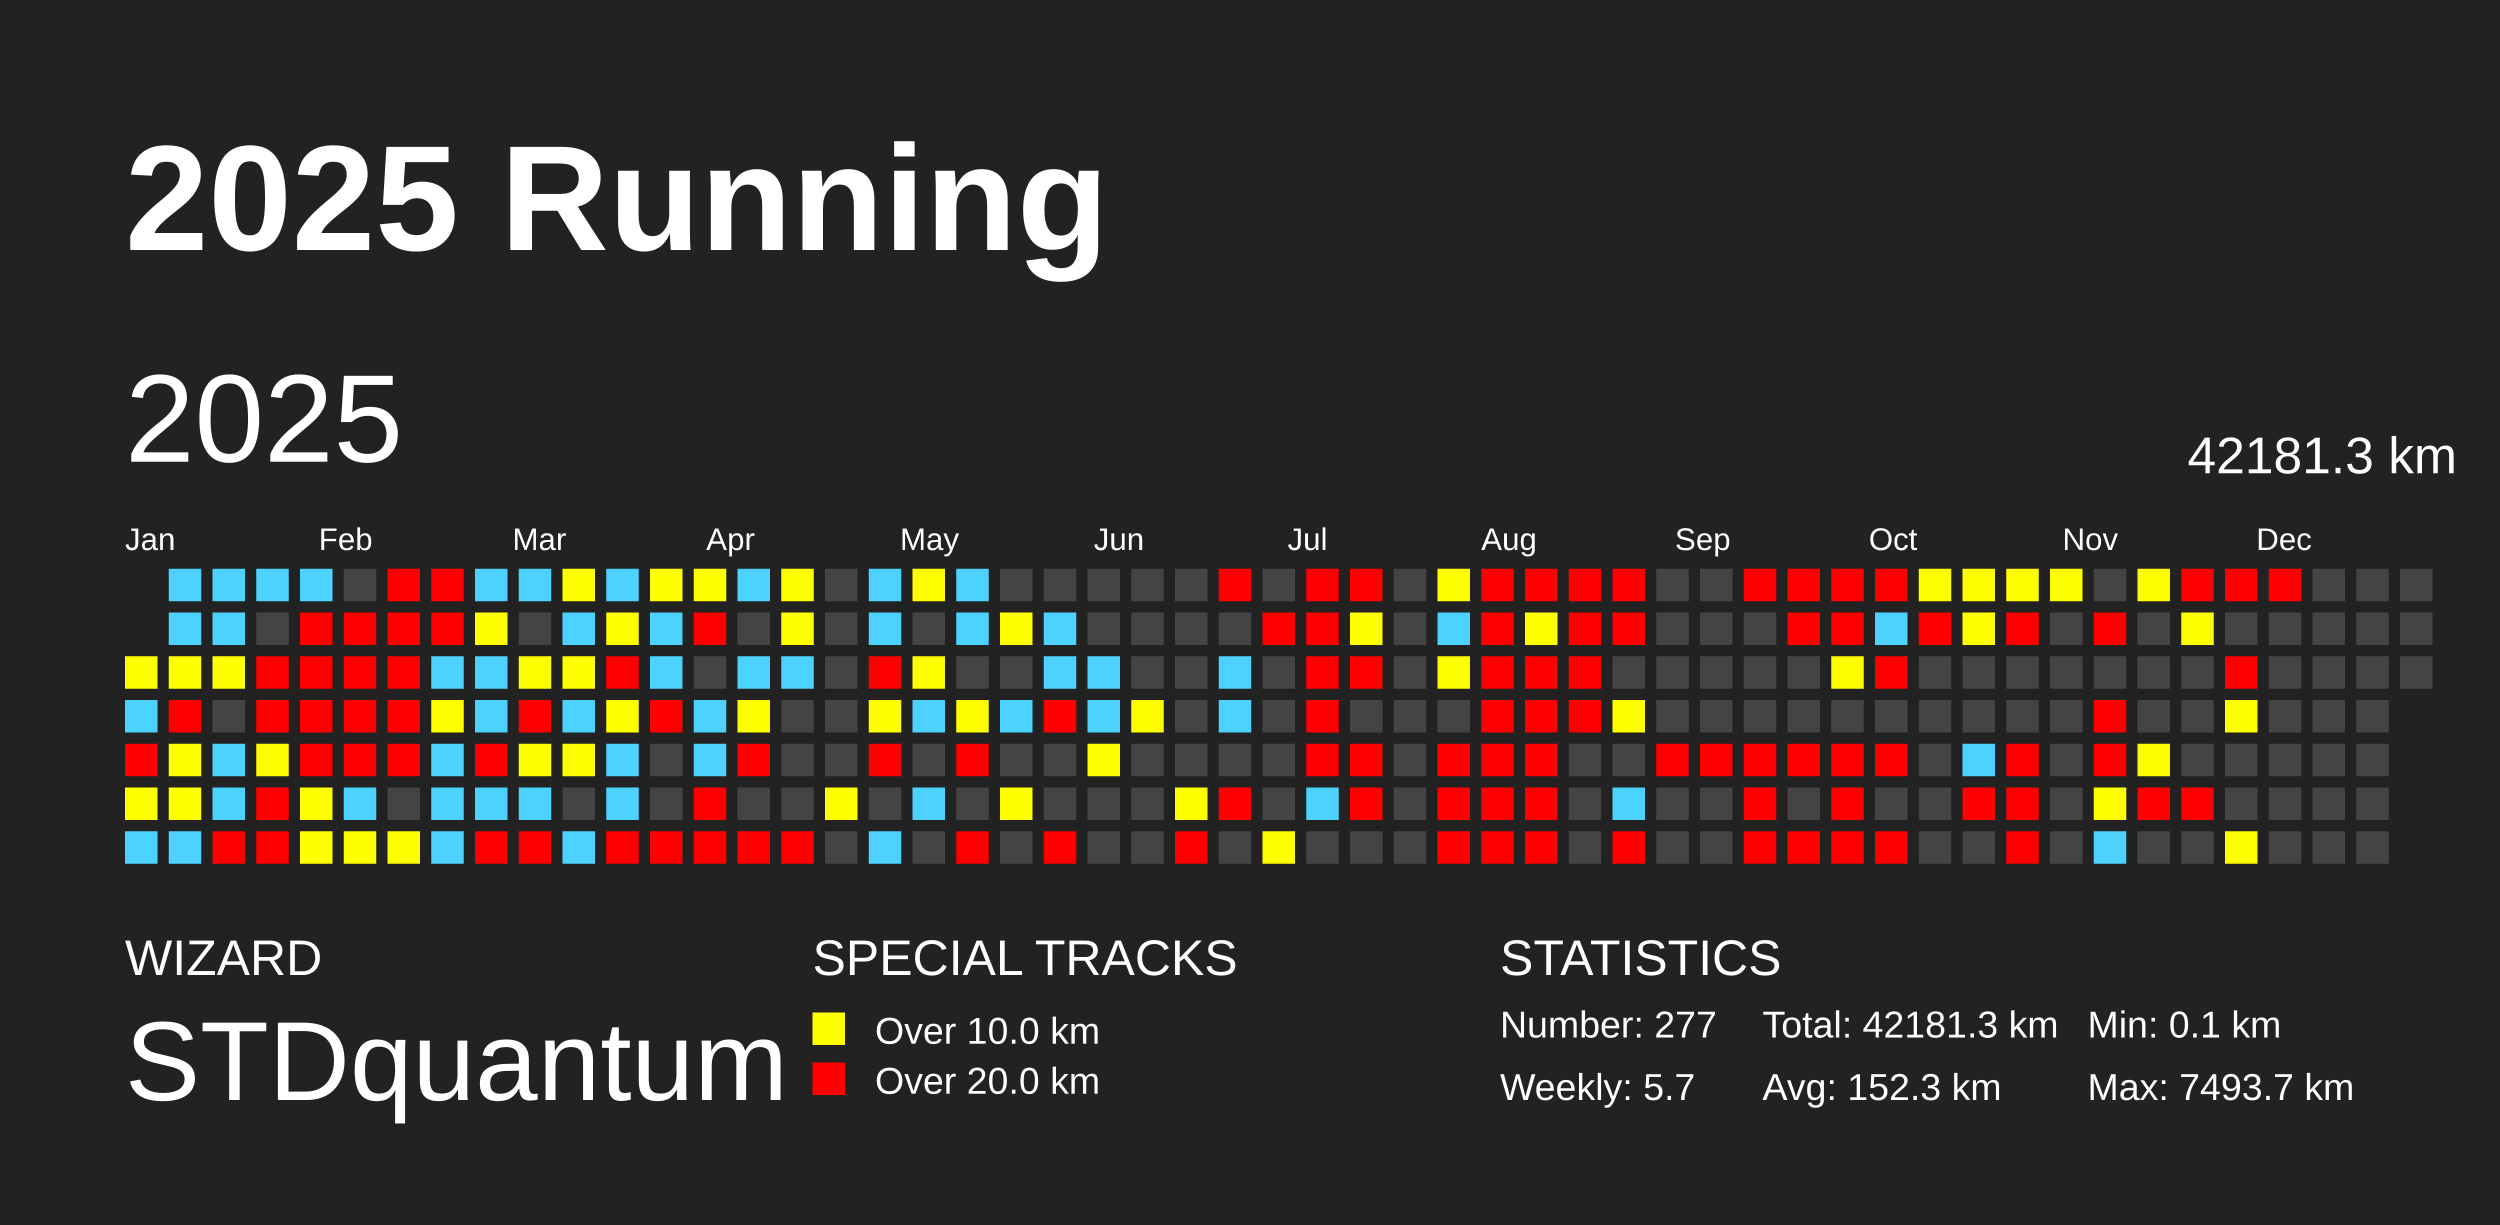
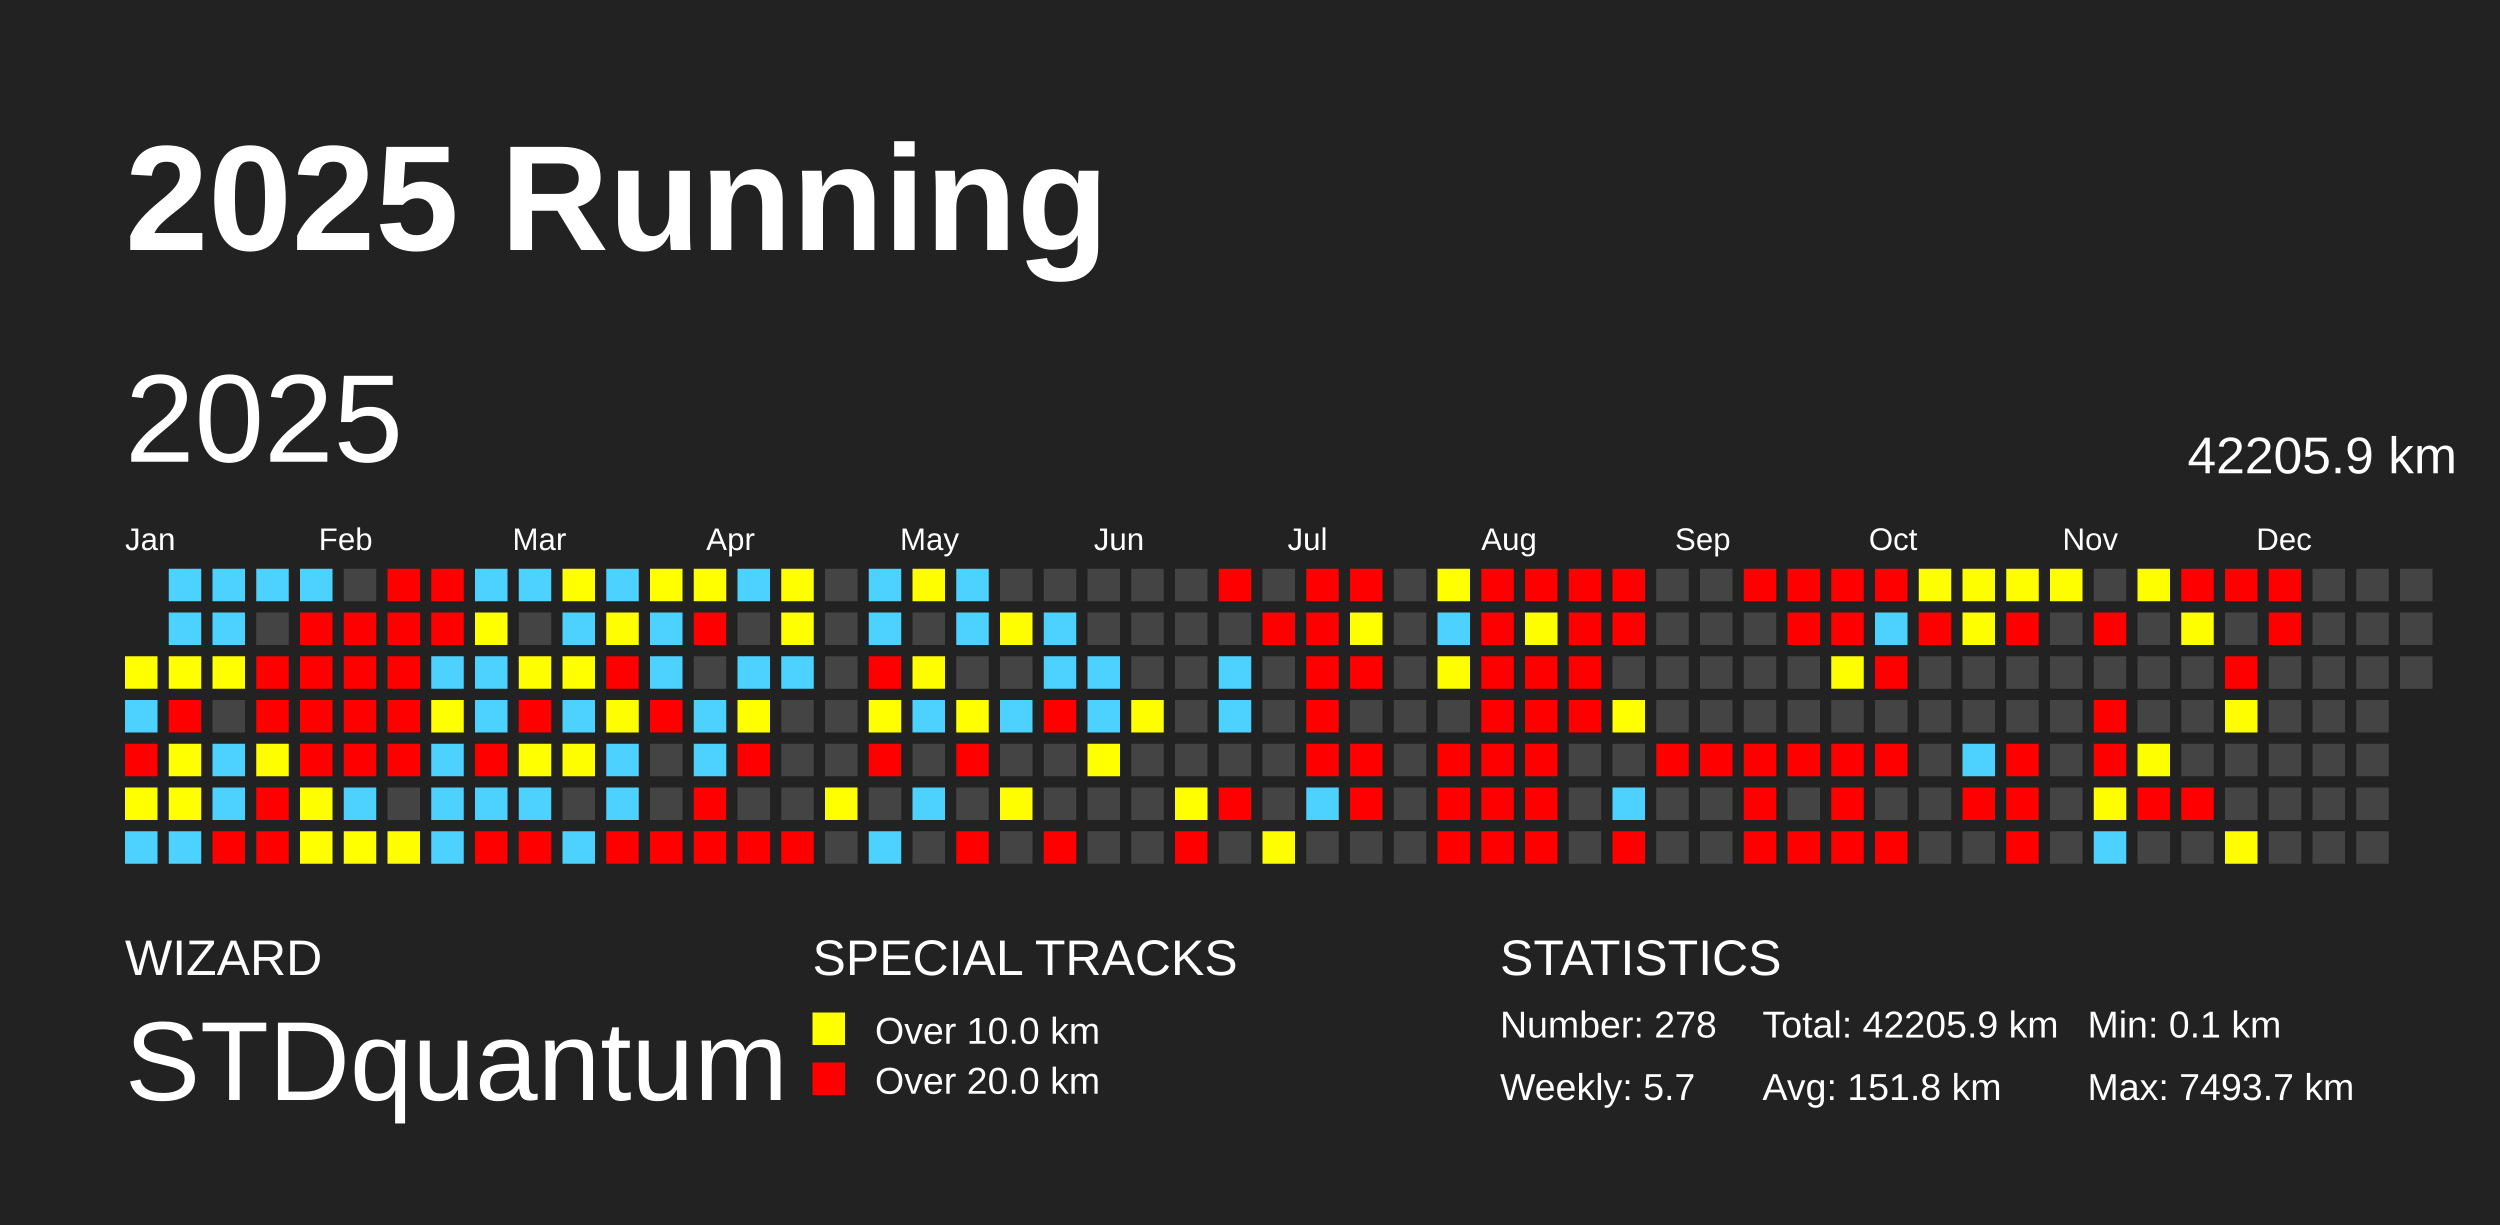
<svg xmlns="http://www.w3.org/2000/svg" baseProfile="full" height="98mm" version="1.1" viewBox="0,0,200,98" width="200mm">
  <defs />
  <rect fill="#222222" height="98" width="200" x="0" y="0" />
  <text fill="#FFFFFF" style="font-size:12px; font-family:Arial; font-weight:bold;" x="10" y="20">2025 Running</text>
  <text fill="#FFFFFF" style="font-size:4px; font-family:Arial" x="10" y="78">WIZARD</text>
  <text fill="#FFFFFF" style="font-size:9px; font-family:Arial" x="10" y="88">STDquantum</text>
  <text fill="#FFFFFF" style="font-size:4px; font-family:Arial" x="65" y="78">SPECIAL TRACKS</text>
  <rect fill="yellow" height="2.6" width="2.6" x="65" y="81" />
  <text fill="#FFFFFF" style="font-size:3px; font-family:Arial" x="70" y="83.5">Over 10.0 km</text>
  <rect fill="red" height="2.6" width="2.6" x="65" y="85" />
  <text fill="#FFFFFF" style="font-size:3px; font-family:Arial" x="70" y="87.5">Over 20.0 km</text>
  <text fill="#FFFFFF" style="font-size:4px; font-family:Arial" x="120" y="78">STATISTICS</text>
-   <text fill="#FFFFFF" style="font-size:3px; font-family:Arial" x="120" y="83">Number: 277</text>
+   <text fill="#FFFFFF" style="font-size:3px; font-family:Arial" x="120" y="83">Number: 278</text>
  <text fill="#FFFFFF" style="font-size:3px; font-family:Arial" x="120" y="88">Weekly: 5.7</text>
-   <text fill="#FFFFFF" style="font-size:3px; font-family:Arial" x="141" y="83">Total: 42181.3 km</text>
-   <text fill="#FFFFFF" style="font-size:3px; font-family:Arial" x="141" y="88">Avg: 152.3 km</text>
+   <text fill="#FFFFFF" style="font-size:3px; font-family:Arial" x="141" y="83">Total: 42205.9 km</text>
+   <text fill="#FFFFFF" style="font-size:3px; font-family:Arial" x="141" y="88">Avg: 151.8 km</text>
  <text fill="#FFFFFF" style="font-size:3px; font-family:Arial" x="167" y="83">Min: 0.1 km</text>
  <text fill="#FFFFFF" style="font-size:3px; font-family:Arial" x="167" y="88">Max: 7493.7 km</text>
  <text dominant-baseline="hanging" fill="#FFFFFF" style="font-size:10.0px; font-family:Arial;" x="10" y="30">2025</text>
-   <text dominant-baseline="hanging" fill="#FFFFFF" style="font-size:4.125px; font-family:Arial;" x="175" y="35">42181.3 km</text>
+   <text dominant-baseline="hanging" fill="#FFFFFF" style="font-size:4.125px; font-family:Arial;" x="175" y="35">42205.9 km</text>
  <text fill="#FFFFFF" style="font-size:2.5px; font-family:Arial" x="10.0" y="44">Jan</text>
  <text fill="#FFFFFF" style="font-size:2.5px; font-family:Arial" x="25.5" y="44">Feb</text>
  <text fill="#FFFFFF" style="font-size:2.5px; font-family:Arial" x="41.0" y="44">Mar</text>
  <text fill="#FFFFFF" style="font-size:2.5px; font-family:Arial" x="56.5" y="44">Apr</text>
  <text fill="#FFFFFF" style="font-size:2.5px; font-family:Arial" x="72.0" y="44">May</text>
  <text fill="#FFFFFF" style="font-size:2.5px; font-family:Arial" x="87.5" y="44">Jun</text>
  <text fill="#FFFFFF" style="font-size:2.5px; font-family:Arial" x="103.0" y="44">Jul</text>
  <text fill="#FFFFFF" style="font-size:2.5px; font-family:Arial" x="118.5" y="44">Aug</text>
  <text fill="#FFFFFF" style="font-size:2.5px; font-family:Arial" x="134.0" y="44">Sep</text>
  <text fill="#FFFFFF" style="font-size:2.5px; font-family:Arial" x="149.5" y="44">Oct</text>
  <text fill="#FFFFFF" style="font-size:2.5px; font-family:Arial" x="165.0" y="44">Nov</text>
  <text fill="#FFFFFF" style="font-size:2.5px; font-family:Arial" x="180.5" y="44">Dec</text>
  <rect fill="#ffff00" height="2.6" width="2.6" x="10.0" y="52.5" />
  <rect fill="#4dd2ff" height="2.6" width="2.6" x="10.0" y="56.0" />
  <rect fill="red" height="2.6" width="2.6" x="10.0" y="59.5" />
  <rect fill="#ffff00" height="2.6" width="2.6" x="10.0" y="63.0" />
  <rect fill="#4dd2ff" height="2.6" width="2.6" x="10.0" y="66.5" />
  <rect fill="#4dd2ff" height="2.6" width="2.6" x="13.5" y="45.5" />
  <rect fill="#4dd2ff" height="2.6" width="2.6" x="13.5" y="49.0" />
  <rect fill="#ffff00" height="2.6" width="2.6" x="13.5" y="52.5" />
  <rect fill="red" height="2.6" width="2.6" x="13.5" y="56.0" />
  <rect fill="#ffff00" height="2.6" width="2.6" x="13.5" y="59.5" />
  <rect fill="#ffff00" height="2.6" width="2.6" x="13.5" y="63.0" />
  <rect fill="#4dd2ff" height="2.6" width="2.6" x="13.5" y="66.5" />
  <rect fill="#4dd2ff" height="2.6" width="2.6" x="17.0" y="45.5" />
  <rect fill="#4dd2ff" height="2.6" width="2.6" x="17.0" y="49.0" />
  <rect fill="#ffff00" height="2.6" width="2.6" x="17.0" y="52.5" />
  <rect fill="#444444" height="2.6" width="2.6" x="17.0" y="56.0" />
  <rect fill="#4dd2ff" height="2.6" width="2.6" x="17.0" y="59.5" />
  <rect fill="#4dd2ff" height="2.6" width="2.6" x="17.0" y="63.0" />
  <rect fill="red" height="2.6" width="2.6" x="17.0" y="66.5" />
  <rect fill="#4dd2ff" height="2.6" width="2.6" x="20.5" y="45.5" />
  <rect fill="#444444" height="2.6" width="2.6" x="20.5" y="49.0" />
  <rect fill="red" height="2.6" width="2.6" x="20.5" y="52.5" />
  <rect fill="red" height="2.6" width="2.6" x="20.5" y="56.0" />
  <rect fill="#fffe00" height="2.6" width="2.6" x="20.5" y="59.5" />
  <rect fill="red" height="2.6" width="2.6" x="20.5" y="63.0" />
  <rect fill="red" height="2.6" width="2.6" x="20.5" y="66.5" />
  <rect fill="#4dd2ff" height="2.6" width="2.6" x="24.0" y="45.5" />
  <rect fill="red" height="2.6" width="2.6" x="24.0" y="49.0" />
  <rect fill="red" height="2.6" width="2.6" x="24.0" y="52.5" />
  <rect fill="red" height="2.6" width="2.6" x="24.0" y="56.0" />
  <rect fill="red" height="2.6" width="2.6" x="24.0" y="59.5" />
  <rect fill="#fffe00" height="2.6" width="2.6" x="24.0" y="63.0" />
  <rect fill="#ffff00" height="2.6" width="2.6" x="24.0" y="66.5" />
  <rect fill="#444444" height="2.6" width="2.6" x="27.5" y="45.5" />
  <rect fill="red" height="2.6" width="2.6" x="27.5" y="49.0" />
  <rect fill="red" height="2.6" width="2.6" x="27.5" y="52.5" />
  <rect fill="red" height="2.6" width="2.6" x="27.5" y="56.0" />
  <rect fill="red" height="2.6" width="2.6" x="27.5" y="59.5" />
  <rect fill="#4dd2ff" height="2.6" width="2.6" x="27.5" y="63.0" />
  <rect fill="#ffff00" height="2.6" width="2.6" x="27.5" y="66.5" />
  <rect fill="red" height="2.6" width="2.6" x="31.0" y="45.5" />
  <rect fill="red" height="2.6" width="2.6" x="31.0" y="49.0" />
  <rect fill="red" height="2.6" width="2.6" x="31.0" y="52.5" />
  <rect fill="red" height="2.6" width="2.6" x="31.0" y="56.0" />
  <rect fill="red" height="2.6" width="2.6" x="31.0" y="59.5" />
  <rect fill="#444444" height="2.6" width="2.6" x="31.0" y="63.0" />
  <rect fill="#fffe00" height="2.6" width="2.6" x="31.0" y="66.5" />
  <rect fill="red" height="2.6" width="2.6" x="34.5" y="45.5" />
  <rect fill="red" height="2.6" width="2.6" x="34.5" y="49.0" />
  <rect fill="#4dd2ff" height="2.6" width="2.6" x="34.5" y="52.5" />
  <rect fill="#ffff00" height="2.6" width="2.6" x="34.5" y="56.0" />
  <rect fill="#4dd2ff" height="2.6" width="2.6" x="34.5" y="59.5" />
  <rect fill="#4dd2ff" height="2.6" width="2.6" x="34.5" y="63.0" />
  <rect fill="#4dd2ff" height="2.6" width="2.6" x="34.5" y="66.5" />
  <rect fill="#4dd2ff" height="2.6" width="2.6" x="38.0" y="45.5" />
  <rect fill="#ffff00" height="2.6" width="2.6" x="38.0" y="49.0" />
  <rect fill="#4dd2ff" height="2.6" width="2.6" x="38.0" y="52.5" />
  <rect fill="#4dd2ff" height="2.6" width="2.6" x="38.0" y="56.0" />
  <rect fill="red" height="2.6" width="2.6" x="38.0" y="59.5" />
  <rect fill="#4dd2ff" height="2.6" width="2.6" x="38.0" y="63.0" />
  <rect fill="red" height="2.6" width="2.6" x="38.0" y="66.5" />
  <rect fill="#4dd2ff" height="2.6" width="2.6" x="41.5" y="45.5" />
  <rect fill="#444444" height="2.6" width="2.6" x="41.5" y="49.0" />
  <rect fill="#fffe00" height="2.6" width="2.6" x="41.5" y="52.5" />
  <rect fill="red" height="2.6" width="2.6" x="41.5" y="56.0" />
  <rect fill="#ffff00" height="2.6" width="2.6" x="41.5" y="59.5" />
  <rect fill="#4dd2ff" height="2.6" width="2.6" x="41.5" y="63.0" />
  <rect fill="red" height="2.6" width="2.6" x="41.5" y="66.5" />
  <rect fill="#ffff00" height="2.6" width="2.6" x="45.0" y="45.5" />
  <rect fill="#4dd2ff" height="2.6" width="2.6" x="45.0" y="49.0" />
  <rect fill="#ffff00" height="2.6" width="2.6" x="45.0" y="52.5" />
  <rect fill="#4dd2ff" height="2.6" width="2.6" x="45.0" y="56.0" />
  <rect fill="#fffe00" height="2.6" width="2.6" x="45.0" y="59.5" />
  <rect fill="#444444" height="2.6" width="2.6" x="45.0" y="63.0" />
  <rect fill="#4dd2ff" height="2.6" width="2.6" x="45.0" y="66.5" />
  <rect fill="#4dd2ff" height="2.6" width="2.6" x="48.5" y="45.5" />
  <rect fill="#fffe00" height="2.6" width="2.6" x="48.5" y="49.0" />
  <rect fill="red" height="2.6" width="2.6" x="48.5" y="52.5" />
  <rect fill="#fffe00" height="2.6" width="2.6" x="48.5" y="56.0" />
  <rect fill="#4dd2ff" height="2.6" width="2.6" x="48.5" y="59.5" />
  <rect fill="#4dd2ff" height="2.6" width="2.6" x="48.5" y="63.0" />
  <rect fill="red" height="2.6" width="2.6" x="48.5" y="66.5" />
  <rect fill="#ffff00" height="2.6" width="2.6" x="52.0" y="45.5" />
  <rect fill="#4dd2ff" height="2.6" width="2.6" x="52.0" y="49.0" />
  <rect fill="#4dd2ff" height="2.6" width="2.6" x="52.0" y="52.5" />
  <rect fill="red" height="2.6" width="2.6" x="52.0" y="56.0" />
  <rect fill="#444444" height="2.6" width="2.6" x="52.0" y="59.5" />
  <rect fill="#444444" height="2.6" width="2.6" x="52.0" y="63.0" />
  <rect fill="red" height="2.6" width="2.6" x="52.0" y="66.5" />
  <rect fill="#ffff00" height="2.6" width="2.6" x="55.5" y="45.5" />
  <rect fill="red" height="2.6" width="2.6" x="55.5" y="49.0" />
  <rect fill="#444444" height="2.6" width="2.6" x="55.5" y="52.5" />
  <rect fill="#4dd2ff" height="2.6" width="2.6" x="55.5" y="56.0" />
  <rect fill="#4dd2ff" height="2.6" width="2.6" x="55.5" y="59.5" />
  <rect fill="red" height="2.6" width="2.6" x="55.5" y="63.0" />
  <rect fill="red" height="2.6" width="2.6" x="55.5" y="66.5" />
  <rect fill="#4dd2ff" height="2.6" width="2.6" x="59.0" y="45.5" />
  <rect fill="#444444" height="2.6" width="2.6" x="59.0" y="49.0" />
  <rect fill="#4dd2ff" height="2.6" width="2.6" x="59.0" y="52.5" />
  <rect fill="#ffff00" height="2.6" width="2.6" x="59.0" y="56.0" />
  <rect fill="red" height="2.6" width="2.6" x="59.0" y="59.5" />
  <rect fill="#444444" height="2.6" width="2.6" x="59.0" y="63.0" />
  <rect fill="red" height="2.6" width="2.6" x="59.0" y="66.5" />
  <rect fill="#ffff00" height="2.6" width="2.6" x="62.5" y="45.5" />
  <rect fill="#ffff00" height="2.6" width="2.6" x="62.5" y="49.0" />
  <rect fill="#4dd2ff" height="2.6" width="2.6" x="62.5" y="52.5" />
  <rect fill="#444444" height="2.6" width="2.6" x="62.5" y="56.0" />
  <rect fill="#444444" height="2.6" width="2.6" x="62.5" y="59.5" />
  <rect fill="#444444" height="2.6" width="2.6" x="62.5" y="63.0" />
  <rect fill="red" height="2.6" width="2.6" x="62.5" y="66.5" />
  <rect fill="#444444" height="2.6" width="2.6" x="66.0" y="45.5" />
  <rect fill="#444444" height="2.6" width="2.6" x="66.0" y="49.0" />
  <rect fill="#444444" height="2.6" width="2.6" x="66.0" y="52.5" />
  <rect fill="#444444" height="2.6" width="2.6" x="66.0" y="56.0" />
  <rect fill="#444444" height="2.6" width="2.6" x="66.0" y="59.5" />
  <rect fill="#ffff00" height="2.6" width="2.6" x="66.0" y="63.0" />
  <rect fill="#444444" height="2.6" width="2.6" x="66.0" y="66.5" />
  <rect fill="#4dd2ff" height="2.6" width="2.6" x="69.5" y="45.5" />
  <rect fill="#4dd2ff" height="2.6" width="2.6" x="69.5" y="49.0" />
  <rect fill="red" height="2.6" width="2.6" x="69.5" y="52.5" />
  <rect fill="#ffff00" height="2.6" width="2.6" x="69.5" y="56.0" />
  <rect fill="red" height="2.6" width="2.6" x="69.5" y="59.5" />
  <rect fill="#444444" height="2.6" width="2.6" x="69.5" y="63.0" />
  <rect fill="#4dd2ff" height="2.6" width="2.6" x="69.5" y="66.5" />
  <rect fill="#fffe00" height="2.6" width="2.6" x="73.0" y="45.5" />
  <rect fill="#444444" height="2.6" width="2.6" x="73.0" y="49.0" />
  <rect fill="#fffe00" height="2.6" width="2.6" x="73.0" y="52.5" />
  <rect fill="#4dd2ff" height="2.6" width="2.6" x="73.0" y="56.0" />
  <rect fill="#444444" height="2.6" width="2.6" x="73.0" y="59.5" />
  <rect fill="#4dd2ff" height="2.6" width="2.6" x="73.0" y="63.0" />
  <rect fill="#444444" height="2.6" width="2.6" x="73.0" y="66.5" />
  <rect fill="#4dd2ff" height="2.6" width="2.6" x="76.5" y="45.5" />
  <rect fill="#4dd2ff" height="2.6" width="2.6" x="76.5" y="49.0" />
  <rect fill="#444444" height="2.6" width="2.6" x="76.5" y="52.5" />
  <rect fill="#ffff00" height="2.6" width="2.6" x="76.5" y="56.0" />
  <rect fill="red" height="2.6" width="2.6" x="76.5" y="59.5" />
  <rect fill="#444444" height="2.6" width="2.6" x="76.5" y="63.0" />
  <rect fill="red" height="2.6" width="2.6" x="76.5" y="66.5" />
  <rect fill="#444444" height="2.6" width="2.6" x="80.0" y="45.5" />
  <rect fill="#fffe00" height="2.6" width="2.6" x="80.0" y="49.0" />
  <rect fill="#444444" height="2.6" width="2.6" x="80.0" y="52.5" />
  <rect fill="#4dd2ff" height="2.6" width="2.6" x="80.0" y="56.0" />
  <rect fill="#444444" height="2.6" width="2.6" x="80.0" y="59.5" />
  <rect fill="#fffe00" height="2.6" width="2.6" x="80.0" y="63.0" />
  <rect fill="#444444" height="2.6" width="2.6" x="80.0" y="66.5" />
  <rect fill="#444444" height="2.6" width="2.6" x="83.5" y="45.5" />
  <rect fill="#4dd2ff" height="2.6" width="2.6" x="83.5" y="49.0" />
  <rect fill="#4dd2ff" height="2.6" width="2.6" x="83.5" y="52.5" />
  <rect fill="red" height="2.6" width="2.6" x="83.5" y="56.0" />
  <rect fill="#444444" height="2.6" width="2.6" x="83.5" y="59.5" />
  <rect fill="#444444" height="2.6" width="2.6" x="83.5" y="63.0" />
  <rect fill="red" height="2.6" width="2.6" x="83.5" y="66.5" />
  <rect fill="#444444" height="2.6" width="2.6" x="87.0" y="45.5" />
  <rect fill="#444444" height="2.6" width="2.6" x="87.0" y="49.0" />
  <rect fill="#4dd2ff" height="2.6" width="2.6" x="87.0" y="52.5" />
  <rect fill="#4dd2ff" height="2.6" width="2.6" x="87.0" y="56.0" />
  <rect fill="#ffff00" height="2.6" width="2.6" x="87.0" y="59.5" />
  <rect fill="#444444" height="2.6" width="2.6" x="87.0" y="63.0" />
  <rect fill="#444444" height="2.6" width="2.6" x="87.0" y="66.5" />
  <rect fill="#444444" height="2.6" width="2.6" x="90.5" y="45.5" />
  <rect fill="#444444" height="2.6" width="2.6" x="90.5" y="49.0" />
  <rect fill="#444444" height="2.6" width="2.6" x="90.5" y="52.5" />
  <rect fill="#fffe00" height="2.6" width="2.6" x="90.5" y="56.0" />
  <rect fill="#444444" height="2.6" width="2.6" x="90.5" y="59.5" />
  <rect fill="#444444" height="2.6" width="2.6" x="90.5" y="63.0" />
  <rect fill="#444444" height="2.6" width="2.6" x="90.5" y="66.5" />
  <rect fill="#444444" height="2.6" width="2.6" x="94.0" y="45.5" />
  <rect fill="#444444" height="2.6" width="2.6" x="94.0" y="49.0" />
  <rect fill="#444444" height="2.6" width="2.6" x="94.0" y="52.5" />
  <rect fill="#444444" height="2.6" width="2.6" x="94.0" y="56.0" />
  <rect fill="#444444" height="2.6" width="2.6" x="94.0" y="59.5" />
  <rect fill="#ffff00" height="2.6" width="2.6" x="94.0" y="63.0" />
  <rect fill="red" height="2.6" width="2.6" x="94.0" y="66.5" />
  <rect fill="red" height="2.6" width="2.6" x="97.5" y="45.5" />
  <rect fill="#444444" height="2.6" width="2.6" x="97.5" y="49.0" />
  <rect fill="#4dd2ff" height="2.6" width="2.6" x="97.5" y="52.5" />
  <rect fill="#4dd2ff" height="2.6" width="2.6" x="97.5" y="56.0" />
  <rect fill="#444444" height="2.6" width="2.6" x="97.5" y="59.5" />
  <rect fill="red" height="2.6" width="2.6" x="97.5" y="63.0" />
  <rect fill="#444444" height="2.6" width="2.6" x="97.5" y="66.5" />
  <rect fill="#444444" height="2.6" width="2.6" x="101.0" y="45.5" />
  <rect fill="red" height="2.6" width="2.6" x="101.0" y="49.0" />
  <rect fill="#444444" height="2.6" width="2.6" x="101.0" y="52.5" />
  <rect fill="#444444" height="2.6" width="2.6" x="101.0" y="56.0" />
  <rect fill="#444444" height="2.6" width="2.6" x="101.0" y="59.5" />
  <rect fill="#444444" height="2.6" width="2.6" x="101.0" y="63.0" />
  <rect fill="#fffe00" height="2.6" width="2.6" x="101.0" y="66.5" />
  <rect fill="red" height="2.6" width="2.6" x="104.5" y="45.5" />
  <rect fill="red" height="2.6" width="2.6" x="104.5" y="49.0" />
  <rect fill="red" height="2.6" width="2.6" x="104.5" y="52.5" />
  <rect fill="red" height="2.6" width="2.6" x="104.5" y="56.0" />
  <rect fill="red" height="2.6" width="2.6" x="104.5" y="59.5" />
  <rect fill="#4dd2ff" height="2.6" width="2.6" x="104.5" y="63.0" />
  <rect fill="#444444" height="2.6" width="2.6" x="104.5" y="66.5" />
  <rect fill="red" height="2.6" width="2.6" x="108.0" y="45.5" />
  <rect fill="#ffff00" height="2.6" width="2.6" x="108.0" y="49.0" />
  <rect fill="red" height="2.6" width="2.6" x="108.0" y="52.5" />
  <rect fill="#444444" height="2.6" width="2.6" x="108.0" y="56.0" />
  <rect fill="red" height="2.6" width="2.6" x="108.0" y="59.5" />
  <rect fill="red" height="2.6" width="2.6" x="108.0" y="63.0" />
  <rect fill="#444444" height="2.6" width="2.6" x="108.0" y="66.5" />
  <rect fill="#444444" height="2.6" width="2.6" x="111.5" y="45.5" />
  <rect fill="#444444" height="2.6" width="2.6" x="111.5" y="49.0" />
  <rect fill="#444444" height="2.6" width="2.6" x="111.5" y="52.5" />
  <rect fill="#444444" height="2.6" width="2.6" x="111.5" y="56.0" />
  <rect fill="#444444" height="2.6" width="2.6" x="111.5" y="59.5" />
  <rect fill="#444444" height="2.6" width="2.6" x="111.5" y="63.0" />
  <rect fill="#444444" height="2.6" width="2.6" x="111.5" y="66.5" />
  <rect fill="#ffff00" height="2.6" width="2.6" x="115.0" y="45.5" />
  <rect fill="#4dd2ff" height="2.6" width="2.6" x="115.0" y="49.0" />
  <rect fill="#fffe00" height="2.6" width="2.6" x="115.0" y="52.5" />
  <rect fill="#444444" height="2.6" width="2.6" x="115.0" y="56.0" />
  <rect fill="red" height="2.6" width="2.6" x="115.0" y="59.5" />
  <rect fill="red" height="2.6" width="2.6" x="115.0" y="63.0" />
  <rect fill="red" height="2.6" width="2.6" x="115.0" y="66.5" />
  <rect fill="red" height="2.6" width="2.6" x="118.5" y="45.5" />
  <rect fill="red" height="2.6" width="2.6" x="118.5" y="49.0" />
  <rect fill="red" height="2.6" width="2.6" x="118.5" y="52.5" />
  <rect fill="red" height="2.6" width="2.6" x="118.5" y="56.0" />
  <rect fill="red" height="2.6" width="2.6" x="118.5" y="59.5" />
  <rect fill="red" height="2.6" width="2.6" x="118.5" y="63.0" />
  <rect fill="red" height="2.6" width="2.6" x="118.5" y="66.5" />
  <rect fill="red" height="2.6" width="2.6" x="122.0" y="45.5" />
  <rect fill="#fffe00" height="2.6" width="2.6" x="122.0" y="49.0" />
  <rect fill="red" height="2.6" width="2.6" x="122.0" y="52.5" />
  <rect fill="red" height="2.6" width="2.6" x="122.0" y="56.0" />
  <rect fill="red" height="2.6" width="2.6" x="122.0" y="59.5" />
  <rect fill="red" height="2.6" width="2.6" x="122.0" y="63.0" />
  <rect fill="red" height="2.6" width="2.6" x="122.0" y="66.5" />
  <rect fill="red" height="2.6" width="2.6" x="125.5" y="45.5" />
  <rect fill="red" height="2.6" width="2.6" x="125.5" y="49.0" />
  <rect fill="red" height="2.6" width="2.6" x="125.5" y="52.5" />
  <rect fill="red" height="2.6" width="2.6" x="125.5" y="56.0" />
  <rect fill="#444444" height="2.6" width="2.6" x="125.5" y="59.5" />
  <rect fill="#444444" height="2.6" width="2.6" x="125.5" y="63.0" />
  <rect fill="#444444" height="2.6" width="2.6" x="125.5" y="66.5" />
  <rect fill="red" height="2.6" width="2.6" x="129.0" y="45.5" />
  <rect fill="red" height="2.6" width="2.6" x="129.0" y="49.0" />
  <rect fill="#444444" height="2.6" width="2.6" x="129.0" y="52.5" />
  <rect fill="#ffff00" height="2.6" width="2.6" x="129.0" y="56.0" />
  <rect fill="#444444" height="2.6" width="2.6" x="129.0" y="59.5" />
  <rect fill="#4dd2ff" height="2.6" width="2.6" x="129.0" y="63.0" />
  <rect fill="red" height="2.6" width="2.6" x="129.0" y="66.5" />
  <rect fill="#444444" height="2.6" width="2.6" x="132.5" y="45.5" />
  <rect fill="#444444" height="2.6" width="2.6" x="132.5" y="49.0" />
  <rect fill="#444444" height="2.6" width="2.6" x="132.5" y="52.5" />
  <rect fill="#444444" height="2.6" width="2.6" x="132.5" y="56.0" />
  <rect fill="red" height="2.6" width="2.6" x="132.5" y="59.5" />
  <rect fill="#444444" height="2.6" width="2.6" x="132.5" y="63.0" />
  <rect fill="#444444" height="2.6" width="2.6" x="132.5" y="66.5" />
  <rect fill="#444444" height="2.6" width="2.6" x="136.0" y="45.5" />
  <rect fill="#444444" height="2.6" width="2.6" x="136.0" y="49.0" />
  <rect fill="#444444" height="2.6" width="2.6" x="136.0" y="52.5" />
  <rect fill="#444444" height="2.6" width="2.6" x="136.0" y="56.0" />
  <rect fill="red" height="2.6" width="2.6" x="136.0" y="59.5" />
  <rect fill="#444444" height="2.6" width="2.6" x="136.0" y="63.0" />
  <rect fill="#444444" height="2.6" width="2.6" x="136.0" y="66.5" />
  <rect fill="red" height="2.6" width="2.6" x="139.5" y="45.5" />
  <rect fill="#444444" height="2.6" width="2.6" x="139.5" y="49.0" />
  <rect fill="#444444" height="2.6" width="2.6" x="139.5" y="52.5" />
  <rect fill="#444444" height="2.6" width="2.6" x="139.5" y="56.0" />
  <rect fill="red" height="2.6" width="2.6" x="139.5" y="59.5" />
  <rect fill="red" height="2.6" width="2.6" x="139.5" y="63.0" />
  <rect fill="red" height="2.6" width="2.6" x="139.5" y="66.5" />
  <rect fill="red" height="2.6" width="2.6" x="143.0" y="45.5" />
  <rect fill="red" height="2.6" width="2.6" x="143.0" y="49.0" />
  <rect fill="#444444" height="2.6" width="2.6" x="143.0" y="52.5" />
  <rect fill="#444444" height="2.6" width="2.6" x="143.0" y="56.0" />
  <rect fill="red" height="2.6" width="2.6" x="143.0" y="59.5" />
  <rect fill="#444444" height="2.6" width="2.6" x="143.0" y="63.0" />
  <rect fill="red" height="2.6" width="2.6" x="143.0" y="66.5" />
  <rect fill="red" height="2.6" width="2.6" x="146.5" y="45.5" />
  <rect fill="red" height="2.6" width="2.6" x="146.5" y="49.0" />
  <rect fill="#fffe00" height="2.6" width="2.6" x="146.5" y="52.5" />
  <rect fill="#444444" height="2.6" width="2.6" x="146.5" y="56.0" />
  <rect fill="red" height="2.6" width="2.6" x="146.5" y="59.5" />
  <rect fill="red" height="2.6" width="2.6" x="146.5" y="63.0" />
  <rect fill="red" height="2.6" width="2.6" x="146.5" y="66.5" />
  <rect fill="red" height="2.6" width="2.6" x="150.0" y="45.5" />
  <rect fill="#4dd2ff" height="2.6" width="2.6" x="150.0" y="49.0" />
  <rect fill="red" height="2.6" width="2.6" x="150.0" y="52.5" />
  <rect fill="#444444" height="2.6" width="2.6" x="150.0" y="56.0" />
  <rect fill="red" height="2.6" width="2.6" x="150.0" y="59.5" />
  <rect fill="#444444" height="2.6" width="2.6" x="150.0" y="63.0" />
  <rect fill="red" height="2.6" width="2.6" x="150.0" y="66.5" />
  <rect fill="#fffe00" height="2.6" width="2.6" x="153.5" y="45.5" />
  <rect fill="red" height="2.6" width="2.6" x="153.5" y="49.0" />
  <rect fill="#444444" height="2.6" width="2.6" x="153.5" y="52.5" />
  <rect fill="#444444" height="2.6" width="2.6" x="153.5" y="56.0" />
  <rect fill="#444444" height="2.6" width="2.6" x="153.5" y="59.5" />
  <rect fill="#444444" height="2.6" width="2.6" x="153.5" y="63.0" />
  <rect fill="#444444" height="2.6" width="2.6" x="153.5" y="66.5" />
  <rect fill="#fffe00" height="2.6" width="2.6" x="157.0" y="45.5" />
  <rect fill="#fffe00" height="2.6" width="2.6" x="157.0" y="49.0" />
  <rect fill="#444444" height="2.6" width="2.6" x="157.0" y="52.5" />
  <rect fill="#444444" height="2.6" width="2.6" x="157.0" y="56.0" />
  <rect fill="#4dd2ff" height="2.6" width="2.6" x="157.0" y="59.5" />
  <rect fill="red" height="2.6" width="2.6" x="157.0" y="63.0" />
  <rect fill="#444444" height="2.6" width="2.6" x="157.0" y="66.5" />
  <rect fill="#fffe00" height="2.6" width="2.6" x="160.5" y="45.5" />
  <rect fill="red" height="2.6" width="2.6" x="160.5" y="49.0" />
  <rect fill="#444444" height="2.6" width="2.6" x="160.5" y="52.5" />
  <rect fill="#444444" height="2.6" width="2.6" x="160.5" y="56.0" />
  <rect fill="red" height="2.6" width="2.6" x="160.5" y="59.5" />
  <rect fill="red" height="2.6" width="2.6" x="160.5" y="63.0" />
  <rect fill="red" height="2.6" width="2.6" x="160.5" y="66.5" />
  <rect fill="#fffe00" height="2.6" width="2.6" x="164.0" y="45.5" />
  <rect fill="#444444" height="2.6" width="2.6" x="164.0" y="49.0" />
  <rect fill="#444444" height="2.6" width="2.6" x="164.0" y="52.5" />
  <rect fill="#444444" height="2.6" width="2.6" x="164.0" y="56.0" />
  <rect fill="#444444" height="2.6" width="2.6" x="164.0" y="59.5" />
  <rect fill="#444444" height="2.6" width="2.6" x="164.0" y="63.0" />
  <rect fill="#444444" height="2.6" width="2.6" x="164.0" y="66.5" />
  <rect fill="#444444" height="2.6" width="2.6" x="167.5" y="45.5" />
  <rect fill="red" height="2.6" width="2.6" x="167.5" y="49.0" />
  <rect fill="#444444" height="2.6" width="2.6" x="167.5" y="52.5" />
  <rect fill="red" height="2.6" width="2.6" x="167.5" y="56.0" />
  <rect fill="red" height="2.6" width="2.6" x="167.5" y="59.5" />
  <rect fill="#fffe00" height="2.6" width="2.6" x="167.5" y="63.0" />
  <rect fill="#4dd2ff" height="2.6" width="2.6" x="167.5" y="66.5" />
  <rect fill="#fffe00" height="2.6" width="2.6" x="171.0" y="45.5" />
  <rect fill="#444444" height="2.6" width="2.6" x="171.0" y="49.0" />
  <rect fill="#444444" height="2.6" width="2.6" x="171.0" y="52.5" />
  <rect fill="#444444" height="2.6" width="2.6" x="171.0" y="56.0" />
  <rect fill="#fffe00" height="2.6" width="2.6" x="171.0" y="59.5" />
  <rect fill="red" height="2.6" width="2.6" x="171.0" y="63.0" />
  <rect fill="#444444" height="2.6" width="2.6" x="171.0" y="66.5" />
  <rect fill="red" height="2.6" width="2.6" x="174.5" y="45.5" />
  <rect fill="#fffe00" height="2.6" width="2.6" x="174.5" y="49.0" />
  <rect fill="#444444" height="2.6" width="2.6" x="174.5" y="52.5" />
  <rect fill="#444444" height="2.6" width="2.6" x="174.5" y="56.0" />
  <rect fill="#444444" height="2.6" width="2.6" x="174.5" y="59.5" />
  <rect fill="red" height="2.6" width="2.6" x="174.5" y="63.0" />
  <rect fill="#444444" height="2.6" width="2.6" x="174.5" y="66.5" />
  <rect fill="red" height="2.6" width="2.6" x="178.0" y="45.5" />
  <rect fill="#444444" height="2.6" width="2.6" x="178.0" y="49.0" />
  <rect fill="red" height="2.6" width="2.6" x="178.0" y="52.5" />
  <rect fill="#fffe00" height="2.6" width="2.6" x="178.0" y="56.0" />
  <rect fill="#444444" height="2.6" width="2.6" x="178.0" y="59.5" />
  <rect fill="#444444" height="2.6" width="2.6" x="178.0" y="63.0" />
  <rect fill="#fffe00" height="2.6" width="2.6" x="178.0" y="66.5" />
  <rect fill="red" height="2.6" width="2.6" x="181.5" y="45.5" />
-   <rect fill="#444444" height="2.6" width="2.6" x="181.5" y="49.0" />
+   <rect fill="red" height="2.6" width="2.6" x="181.5" y="49.0" />
  <rect fill="#444444" height="2.6" width="2.6" x="181.5" y="52.5" />
  <rect fill="#444444" height="2.6" width="2.6" x="181.5" y="56.0" />
  <rect fill="#444444" height="2.6" width="2.6" x="181.5" y="59.5" />
  <rect fill="#444444" height="2.6" width="2.6" x="181.5" y="63.0" />
  <rect fill="#444444" height="2.6" width="2.6" x="181.5" y="66.5" />
  <rect fill="#444444" height="2.6" width="2.6" x="185.0" y="45.5" />
  <rect fill="#444444" height="2.6" width="2.6" x="185.0" y="49.0" />
  <rect fill="#444444" height="2.6" width="2.6" x="185.0" y="52.5" />
  <rect fill="#444444" height="2.6" width="2.6" x="185.0" y="56.0" />
  <rect fill="#444444" height="2.6" width="2.6" x="185.0" y="59.5" />
  <rect fill="#444444" height="2.6" width="2.6" x="185.0" y="63.0" />
  <rect fill="#444444" height="2.6" width="2.6" x="185.0" y="66.5" />
  <rect fill="#444444" height="2.6" width="2.6" x="188.5" y="45.5" />
  <rect fill="#444444" height="2.6" width="2.6" x="188.5" y="49.0" />
  <rect fill="#444444" height="2.6" width="2.6" x="188.5" y="52.5" />
  <rect fill="#444444" height="2.6" width="2.6" x="188.5" y="56.0" />
  <rect fill="#444444" height="2.6" width="2.6" x="188.5" y="59.5" />
  <rect fill="#444444" height="2.6" width="2.6" x="188.5" y="63.0" />
  <rect fill="#444444" height="2.6" width="2.6" x="188.5" y="66.5" />
  <rect fill="#444444" height="2.6" width="2.6" x="192.0" y="45.5" />
  <rect fill="#444444" height="2.6" width="2.6" x="192.0" y="49.0" />
  <rect fill="#444444" height="2.6" width="2.6" x="192.0" y="52.5" />
</svg>
